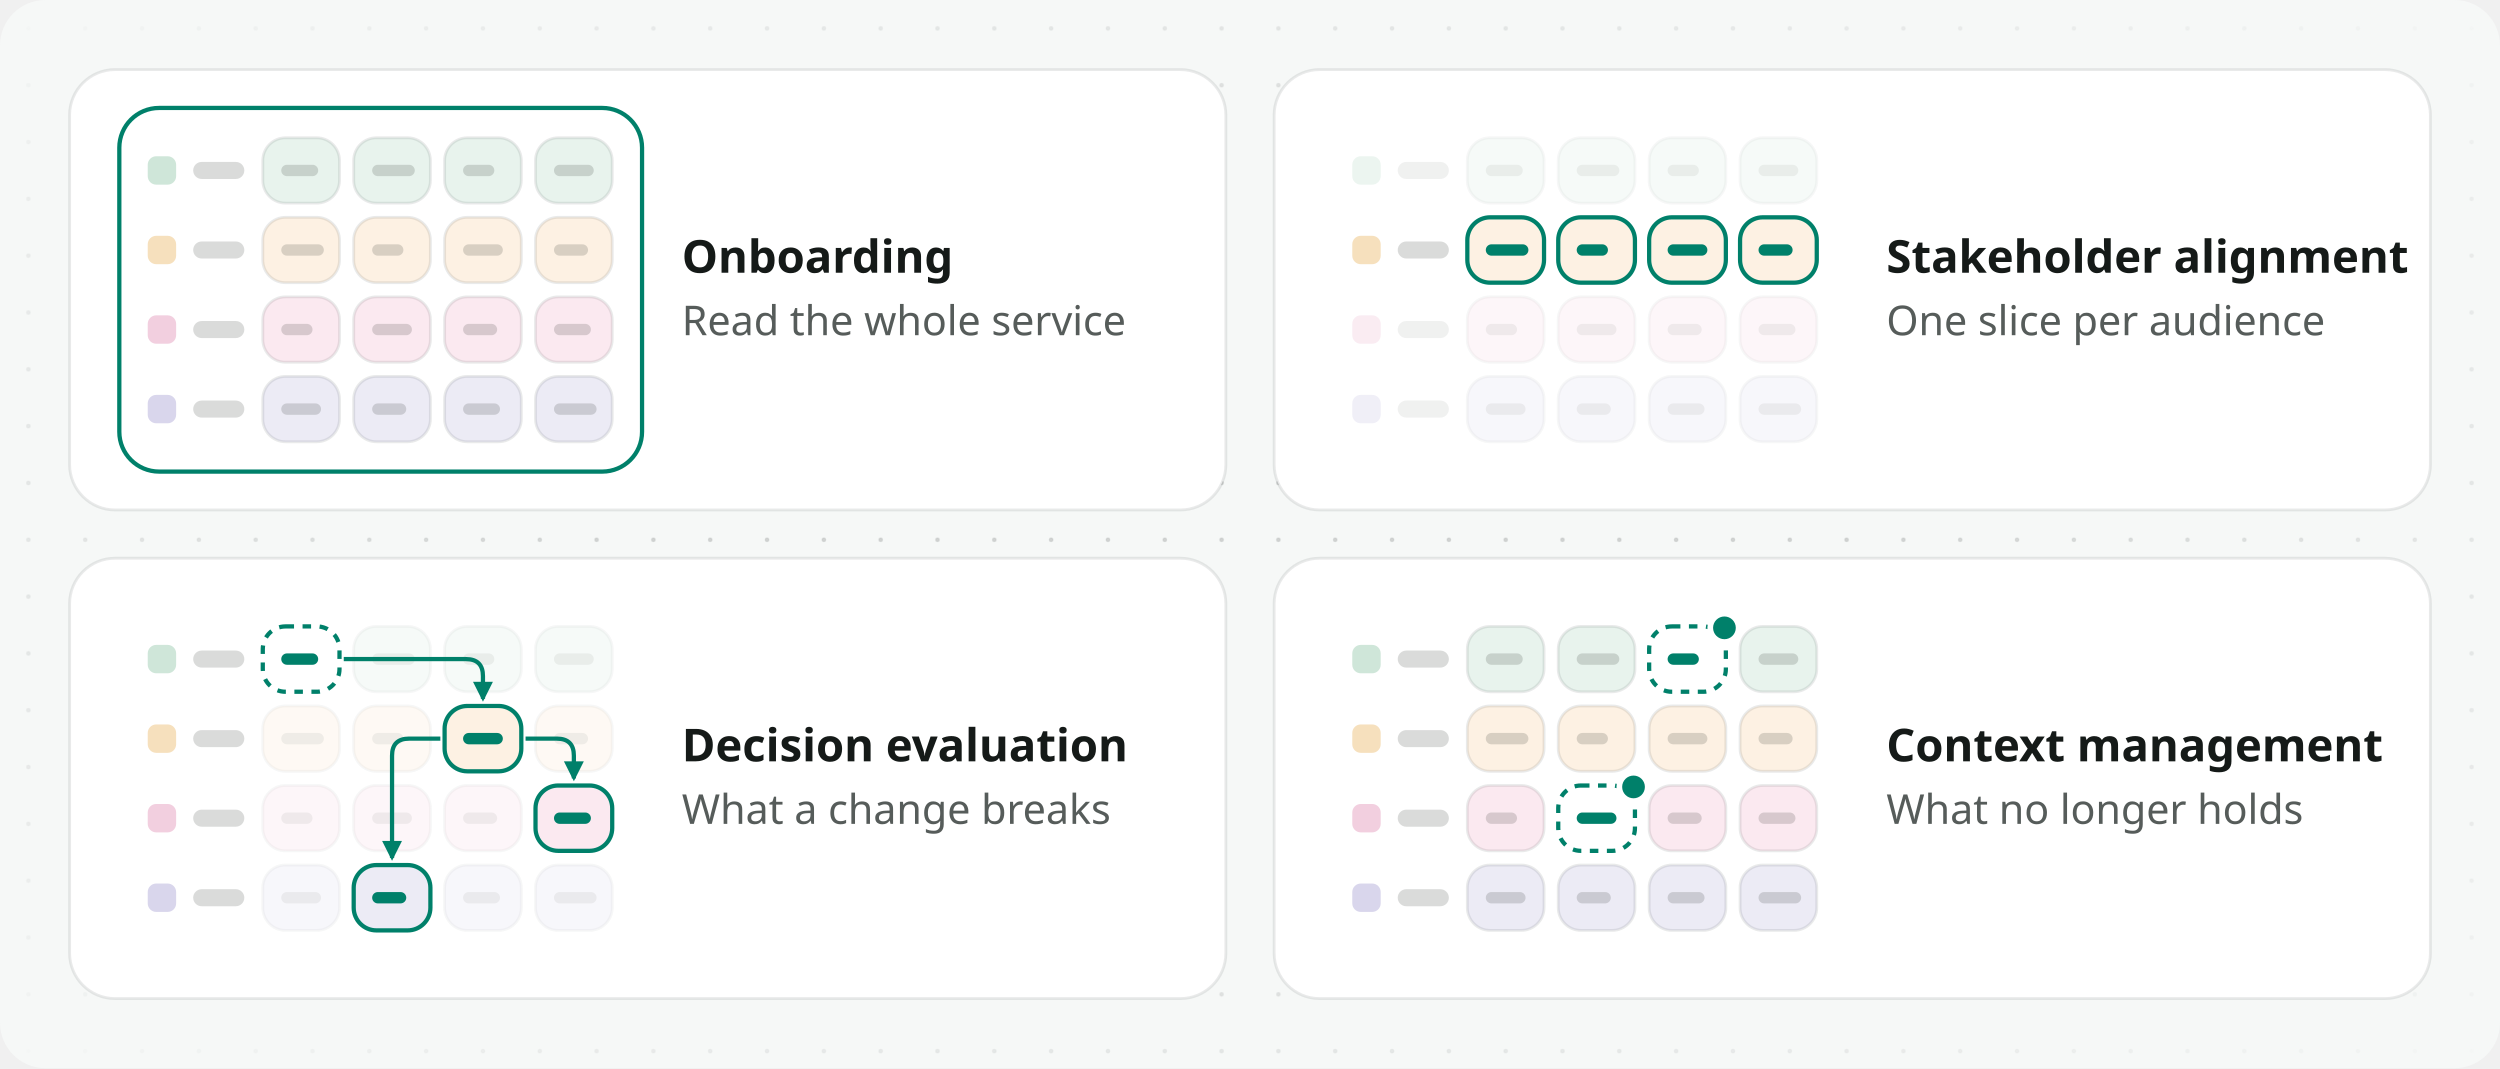
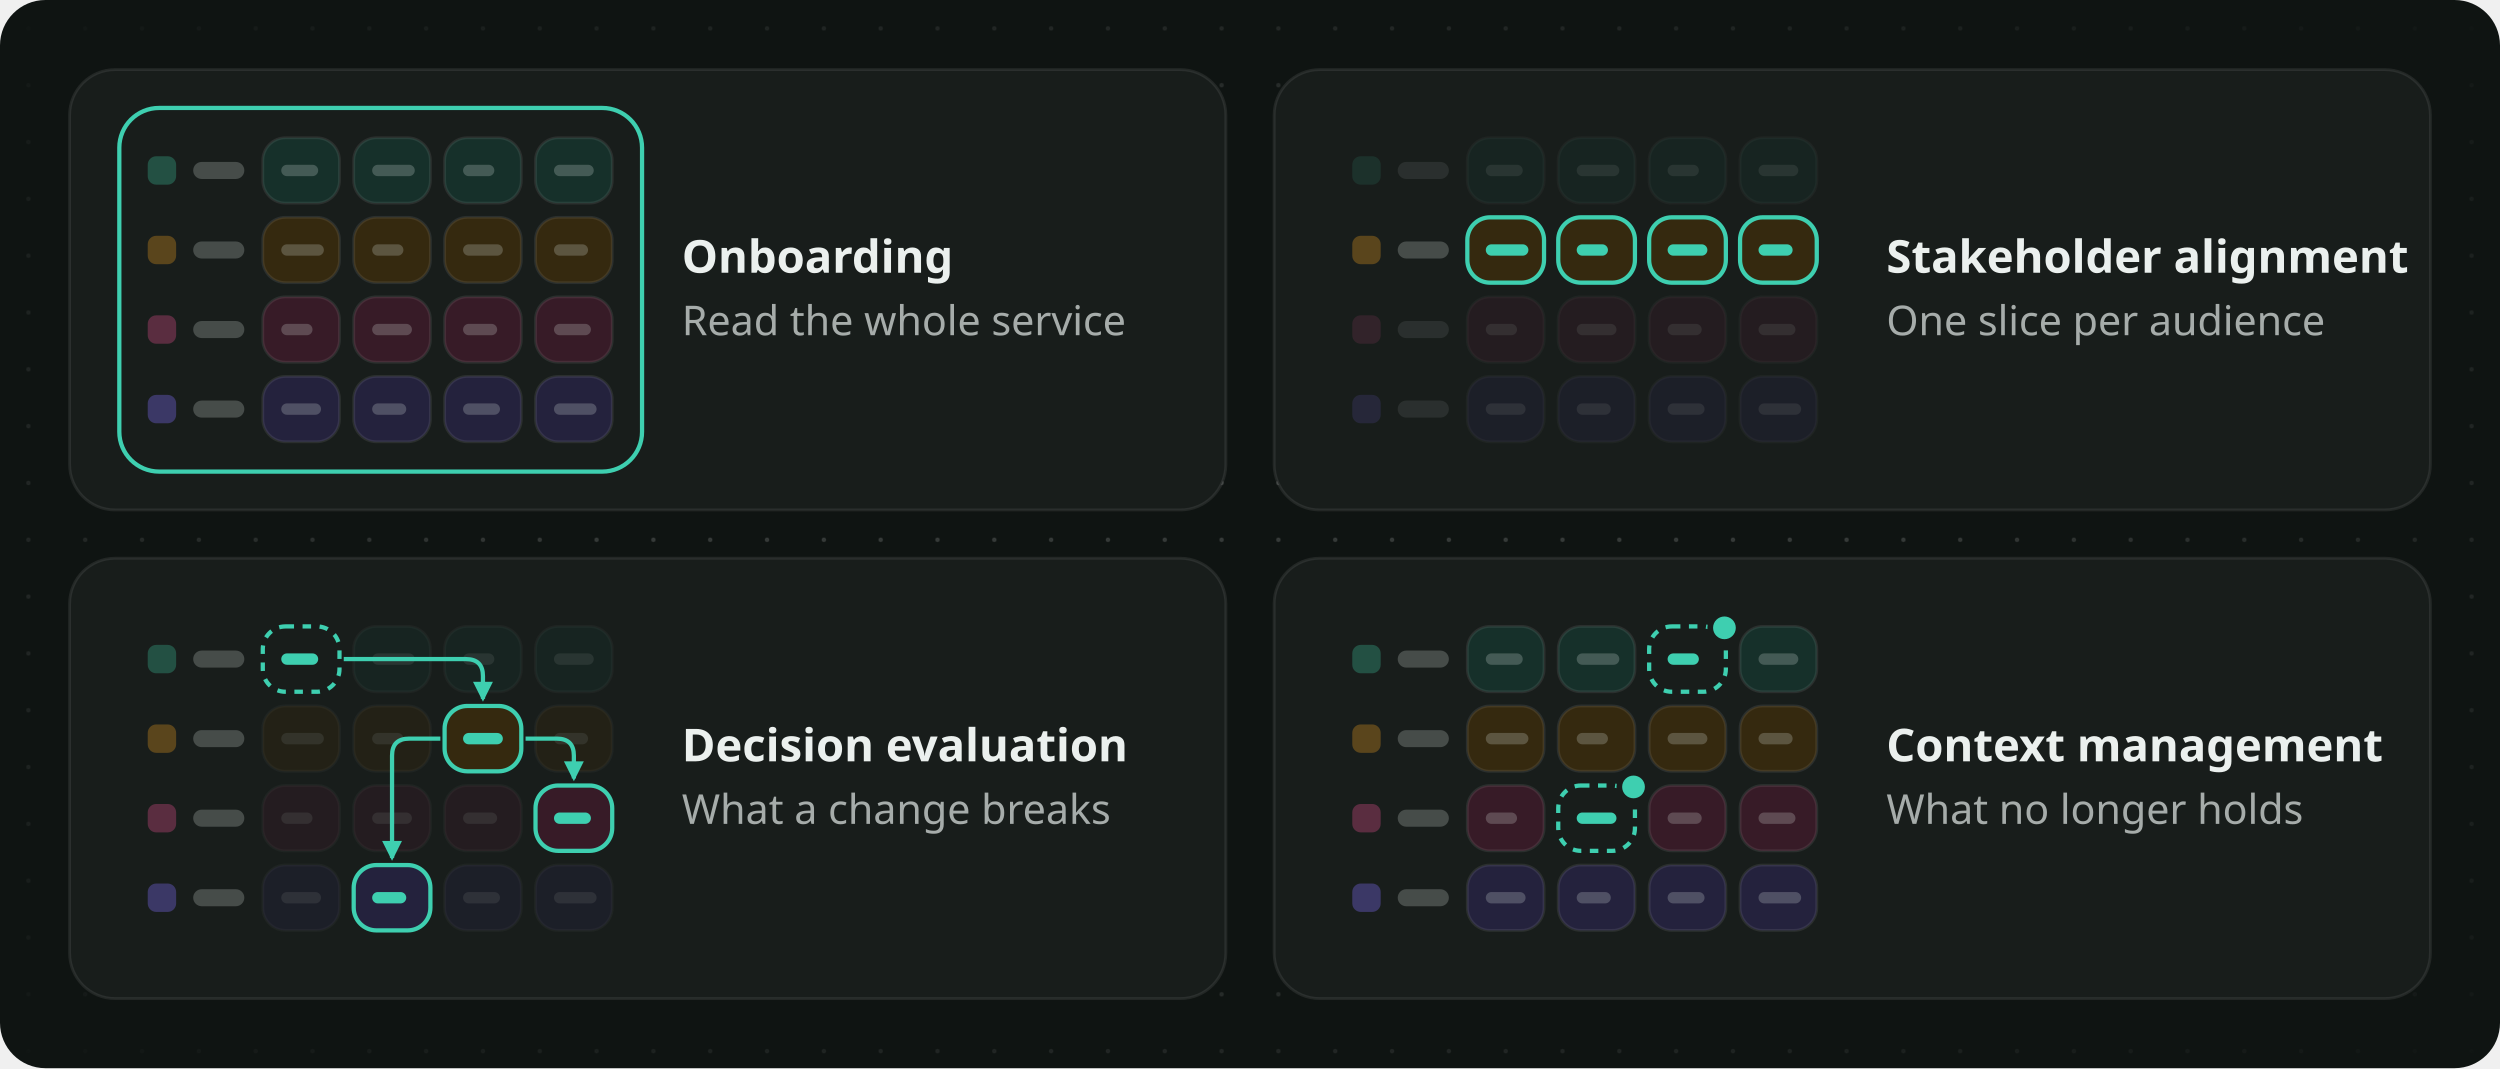
<svg xmlns="http://www.w3.org/2000/svg" viewBox="0 0 880 376" font-family="'Ubuntu Sans', system-ui, sans-serif">
  <style>
-     .plate { fill: #f6f8f7; }
-     .dot { fill: #151a18; fill-opacity: 0.17; }
-     .card { fill: #ffffff; stroke: #151a18; stroke-opacity: 0.09; }
-     .title { font-size: 16px; font-weight: 600; fill: #151a18; }
-     .label { font-size: 14.5px; fill: #565c5a; }
-     .label-teal { font-size: 14.5px; font-weight: 600; fill: #00806a; }
-     .axis { stroke: #151a18; stroke-opacity: 0.17; }
-     .bar { fill: #00806a; }
-     .flow { stroke: #565c5a; stroke-width: 1.5; fill: none; }
-     .flow-head { fill: #565c5a; }
-     .trace { stroke: #00806a; stroke-width: 1.5; fill: none; }
-     .trace-head { fill: #00806a; }
-     .skel { fill: #151a18; fill-opacity: 0.16; }
-     .skel-teal { fill: #00806a; }
-     .cell { stroke: #151a18; stroke-opacity: 0.09; }
-     .cell-dash { fill: none; stroke: #151a18; stroke-opacity: 0.34; stroke-dasharray: 3 3; }
-     .cell-focus { stroke: #00806a; stroke-opacity: 1; stroke-width: 1.5; }
-     .cell-focus-dash { stroke: #00806a; stroke-opacity: 1; stroke-width: 1.5; stroke-dasharray: 3 3; }
-     .strong { font-size: 14.5px; font-weight: 600; fill: #151a18; }
-     .ring { fill: none; stroke: #00806a; stroke-width: 1.5; }
-     .flag { fill: #00806a; stroke: #ffffff; stroke-width: 2; }
+     .plate { fill: #0f1412; }
+     .dot { fill: #ebf0ee; fill-opacity: 0.17; }
+     .card { fill: #181d1b; stroke: #ebf0ee; stroke-opacity: 0.09; }
+     .title { font-size: 16px; font-weight: 600; fill: #ebf0ee; }
+     .label { font-size: 14.5px; fill: #a6acaa; }
+     .label-teal { font-size: 14.5px; font-weight: 600; fill: #3ecfb0; }
+     .axis { stroke: #ebf0ee; stroke-opacity: 0.17; }
+     .bar { fill: #3ecfb0; }
+     .flow { stroke: #a6acaa; stroke-width: 1.5; fill: none; }
+     .flow-head { fill: #a6acaa; }
+     .trace { stroke: #3ecfb0; stroke-width: 1.5; fill: none; }
+     .trace-head { fill: #3ecfb0; }
+     .skel { fill: #ebf0ee; fill-opacity: 0.22; }
+     .skel-teal { fill: #3ecfb0; }
+     .cell { stroke: #ebf0ee; stroke-opacity: 0.09; }
+     .cell-dash { fill: none; stroke: #ebf0ee; stroke-opacity: 0.34; stroke-dasharray: 3 3; }
+     .cell-focus { stroke: #3ecfb0; stroke-opacity: 1; stroke-width: 1.5; }
+     .cell-focus-dash { stroke: #3ecfb0; stroke-opacity: 1; stroke-width: 1.5; stroke-dasharray: 3 3; }
+     .strong { font-size: 14.5px; font-weight: 600; fill: #ebf0ee; }
+     .ring { fill: none; stroke: #3ecfb0; stroke-width: 1.5; }
+     .flag { fill: #3ecfb0; stroke: #181d1b; stroke-width: 2; }
    .faded { opacity: 0.4; }
-     .lane-c { fill: #e8f3ed; } .sq-c { fill: #cfe6d9; }
-     .lane-f { fill: #fdf1e3; } .sq-f { fill: #f6e0bd; }
-     .lane-b { fill: #fbe9f0; } .sq-b { fill: #f2cfdf; }
-     .lane-s { fill: #ecebf5; } .sq-s { fill: #d9d6ec; }
+     .lane-c { fill: #16302a; } .sq-c { fill: #235043; }
+     .lane-f { fill: #35290f; } .sq-f { fill: #5a451c; }
+     .lane-b { fill: #371b27; } .sq-b { fill: #5a2d40; }
+     .lane-s { fill: #24223d; } .sq-s { fill: #3b3866; }
  </style>
  <defs>
    <pattern id="grid" width="20" height="20" patternUnits="userSpaceOnUse">
      <circle class="dot" cx="10" cy="10" r="0.8" />
    </pattern>
    <radialGradient id="fade" cx="50%" cy="50%" r="70%">
      <stop offset="0.35" stop-color="#fff" />
      <stop offset="1" stop-color="#000" />
    </radialGradient>
    <mask id="fadeMask">
      <rect width="880" height="376" fill="url(#fade)" />
    </mask>
    <marker id="headMuted" markerWidth="8" markerHeight="8" refX="6" refY="4" orient="auto" markerUnits="userSpaceOnUse">
      <path class="flow-head" d="M0,0.5 L7,4 L0,7.5 Z" />
    </marker>
    <marker id="headTeal" markerWidth="8" markerHeight="8" refX="6" refY="4" orient="auto" markerUnits="userSpaceOnUse">
      <path class="trace-head" d="M0,0.5 L7,4 L0,7.5 Z" />
    </marker>
  </defs>
  <rect class="plate" width="880" height="376" rx="16" />
  <rect width="880" height="376" rx="16" fill="url(#grid)" mask="url(#fadeMask)" />
  <rect class="card" x="24.5" y="24.5" width="407" height="155" rx="16" />
  <rect class="sq-c" x="52" y="55" width="10" height="10" rx="3" />
  <rect class="skel" x="68" y="57" width="18" height="6" rx="3" />
  <rect class="lane-c cell" x="92.5" y="48.5" width="27" height="23" rx="8" />
  <rect class="skel" x="99" y="58" width="13" height="4" rx="2" />
  <rect class="lane-c cell" x="124.5" y="48.5" width="27" height="23" rx="8" />
  <rect class="skel" x="131" y="58" width="15" height="4" rx="2" />
  <rect class="lane-c cell" x="156.5" y="48.5" width="27" height="23" rx="8" />
  <rect class="skel" x="163" y="58" width="11" height="4" rx="2" />
  <rect class="lane-c cell" x="188.5" y="48.5" width="27" height="23" rx="8" />
  <rect class="skel" x="195" y="58" width="14" height="4" rx="2" />
  <rect class="sq-f" x="52" y="83" width="10" height="10" rx="3" />
  <rect class="skel" x="68" y="85" width="18" height="6" rx="3" />
  <rect class="lane-f cell" x="92.5" y="76.5" width="27" height="23" rx="8" />
  <rect class="skel" x="99" y="86" width="15" height="4" rx="2" />
  <rect class="lane-f cell" x="124.5" y="76.5" width="27" height="23" rx="8" />
  <rect class="skel" x="131" y="86" width="11" height="4" rx="2" />
  <rect class="lane-f cell" x="156.5" y="76.5" width="27" height="23" rx="8" />
  <rect class="skel" x="163" y="86" width="14" height="4" rx="2" />
  <rect class="lane-f cell" x="188.5" y="76.5" width="27" height="23" rx="8" />
  <rect class="skel" x="195" y="86" width="12" height="4" rx="2" />
  <rect class="sq-b" x="52" y="111" width="10" height="10" rx="3" />
  <rect class="skel" x="68" y="113" width="18" height="6" rx="3" />
  <rect class="lane-b cell" x="92.5" y="104.5" width="27" height="23" rx="8" />
  <rect class="skel" x="99" y="114" width="11" height="4" rx="2" />
  <rect class="lane-b cell" x="124.5" y="104.5" width="27" height="23" rx="8" />
  <rect class="skel" x="131" y="114" width="14" height="4" rx="2" />
  <rect class="lane-b cell" x="156.5" y="104.5" width="27" height="23" rx="8" />
  <rect class="skel" x="163" y="114" width="12" height="4" rx="2" />
  <rect class="lane-b cell" x="188.5" y="104.5" width="27" height="23" rx="8" />
  <rect class="skel" x="195" y="114" width="13" height="4" rx="2" />
  <rect class="sq-s" x="52" y="139" width="10" height="10" rx="3" />
  <rect class="skel" x="68" y="141" width="18" height="6" rx="3" />
  <rect class="lane-s cell" x="92.5" y="132.5" width="27" height="23" rx="8" />
  <rect class="skel" x="99" y="142" width="14" height="4" rx="2" />
  <rect class="lane-s cell" x="124.5" y="132.5" width="27" height="23" rx="8" />
  <rect class="skel" x="131" y="142" width="12" height="4" rx="2" />
  <rect class="lane-s cell" x="156.5" y="132.5" width="27" height="23" rx="8" />
  <rect class="skel" x="163" y="142" width="13" height="4" rx="2" />
  <rect class="lane-s cell" x="188.5" y="132.5" width="27" height="23" rx="8" />
  <rect class="skel" x="195" y="142" width="15" height="4" rx="2" />
  <rect class="ring" x="42" y="38" width="184" height="128" rx="14" />
  <text class="title" x="240" y="96">Onboarding</text>
  <text class="label" x="240" y="118">Read the whole service</text>
  <rect class="card" x="448.5" y="24.5" width="407" height="155" rx="16" />
  <g class="faded">
    <rect class="sq-c" x="476" y="55" width="10" height="10" rx="3" />
    <rect class="skel" x="492" y="57" width="18" height="6" rx="3" />
    <rect class="lane-c cell" x="516.5" y="48.5" width="27" height="23" rx="8" />
    <rect class="skel" x="523" y="58" width="13" height="4" rx="2" />
    <rect class="lane-c cell" x="548.5" y="48.5" width="27" height="23" rx="8" />
    <rect class="skel" x="555" y="58" width="15" height="4" rx="2" />
    <rect class="lane-c cell" x="580.5" y="48.5" width="27" height="23" rx="8" />
    <rect class="skel" x="587" y="58" width="11" height="4" rx="2" />
    <rect class="lane-c cell" x="612.5" y="48.5" width="27" height="23" rx="8" />
    <rect class="skel" x="619" y="58" width="14" height="4" rx="2" />
  </g>
  <rect class="sq-f" x="476" y="83" width="10" height="10" rx="3" />
  <rect class="skel" x="492" y="85" width="18" height="6" rx="3" />
  <rect class="lane-f cell-focus" x="516.5" y="76.5" width="27" height="23" rx="8" />
  <rect class="skel-teal" x="523" y="86" width="15" height="4" rx="2" />
  <rect class="lane-f cell-focus" x="548.5" y="76.5" width="27" height="23" rx="8" />
  <rect class="skel-teal" x="555" y="86" width="11" height="4" rx="2" />
  <rect class="lane-f cell-focus" x="580.5" y="76.5" width="27" height="23" rx="8" />
  <rect class="skel-teal" x="587" y="86" width="14" height="4" rx="2" />
  <rect class="lane-f cell-focus" x="612.5" y="76.5" width="27" height="23" rx="8" />
  <rect class="skel-teal" x="619" y="86" width="12" height="4" rx="2" />
  <g class="faded">
    <rect class="sq-b" x="476" y="111" width="10" height="10" rx="3" />
    <rect class="skel" x="492" y="113" width="18" height="6" rx="3" />
    <rect class="lane-b cell" x="516.5" y="104.5" width="27" height="23" rx="8" />
    <rect class="skel" x="523" y="114" width="11" height="4" rx="2" />
    <rect class="lane-b cell" x="548.5" y="104.5" width="27" height="23" rx="8" />
    <rect class="skel" x="555" y="114" width="14" height="4" rx="2" />
    <rect class="lane-b cell" x="580.5" y="104.5" width="27" height="23" rx="8" />
    <rect class="skel" x="587" y="114" width="12" height="4" rx="2" />
    <rect class="lane-b cell" x="612.5" y="104.5" width="27" height="23" rx="8" />
    <rect class="skel" x="619" y="114" width="13" height="4" rx="2" />
  </g>
  <g class="faded">
    <rect class="sq-s" x="476" y="139" width="10" height="10" rx="3" />
    <rect class="skel" x="492" y="141" width="18" height="6" rx="3" />
    <rect class="lane-s cell" x="516.5" y="132.5" width="27" height="23" rx="8" />
    <rect class="skel" x="523" y="142" width="14" height="4" rx="2" />
    <rect class="lane-s cell" x="548.5" y="132.5" width="27" height="23" rx="8" />
    <rect class="skel" x="555" y="142" width="12" height="4" rx="2" />
    <rect class="lane-s cell" x="580.5" y="132.5" width="27" height="23" rx="8" />
    <rect class="skel" x="587" y="142" width="13" height="4" rx="2" />
    <rect class="lane-s cell" x="612.5" y="132.5" width="27" height="23" rx="8" />
    <rect class="skel" x="619" y="142" width="15" height="4" rx="2" />
  </g>
  <text class="title" x="664" y="96">Stakeholder alignment</text>
  <text class="label" x="664" y="118">One slice per audience</text>
  <rect class="card" x="24.5" y="196.5" width="407" height="155" rx="16" />
  <rect class="sq-c" x="52" y="227" width="10" height="10" rx="3" />
  <rect class="skel" x="68" y="229" width="18" height="6" rx="3" />
  <rect class="card cell-focus-dash" x="92.5" y="220.5" width="27" height="23" rx="8" />
  <rect class="skel-teal" x="99" y="230" width="13" height="4" rx="2" />
  <g class="faded">
    <rect class="lane-c cell" x="124.5" y="220.5" width="27" height="23" rx="8" />
    <rect class="skel" x="131" y="230" width="15" height="4" rx="2" />
  </g>
  <g class="faded">
    <rect class="lane-c cell" x="156.5" y="220.5" width="27" height="23" rx="8" />
    <rect class="skel" x="163" y="230" width="11" height="4" rx="2" />
  </g>
  <g class="faded">
    <rect class="lane-c cell" x="188.5" y="220.5" width="27" height="23" rx="8" />
    <rect class="skel" x="195" y="230" width="14" height="4" rx="2" />
  </g>
  <rect class="sq-f" x="52" y="255" width="10" height="10" rx="3" />
  <rect class="skel" x="68" y="257" width="18" height="6" rx="3" />
  <g class="faded">
    <rect class="lane-f cell" x="92.5" y="248.5" width="27" height="23" rx="8" />
    <rect class="skel" x="99" y="258" width="15" height="4" rx="2" />
  </g>
  <g class="faded">
    <rect class="lane-f cell" x="124.5" y="248.5" width="27" height="23" rx="8" />
    <rect class="skel" x="131" y="258" width="11" height="4" rx="2" />
  </g>
  <rect class="lane-f cell-focus" x="156.5" y="248.5" width="27" height="23" rx="8" />
  <rect class="skel-teal" x="163" y="258" width="14" height="4" rx="2" />
  <g class="faded">
    <rect class="lane-f cell" x="188.5" y="248.5" width="27" height="23" rx="8" />
    <rect class="skel" x="195" y="258" width="12" height="4" rx="2" />
  </g>
  <rect class="sq-b" x="52" y="283" width="10" height="10" rx="3" />
  <rect class="skel" x="68" y="285" width="18" height="6" rx="3" />
  <g class="faded">
    <rect class="lane-b cell" x="92.5" y="276.5" width="27" height="23" rx="8" />
    <rect class="skel" x="99" y="286" width="11" height="4" rx="2" />
  </g>
  <g class="faded">
    <rect class="lane-b cell" x="124.5" y="276.5" width="27" height="23" rx="8" />
    <rect class="skel" x="131" y="286" width="14" height="4" rx="2" />
  </g>
  <g class="faded">
    <rect class="lane-b cell" x="156.5" y="276.5" width="27" height="23" rx="8" />
    <rect class="skel" x="163" y="286" width="12" height="4" rx="2" />
  </g>
  <rect class="lane-b cell-focus" x="188.5" y="276.5" width="27" height="23" rx="8" />
  <rect class="skel-teal" x="195" y="286" width="13" height="4" rx="2" />
  <rect class="sq-s" x="52" y="311" width="10" height="10" rx="3" />
  <rect class="skel" x="68" y="313" width="18" height="6" rx="3" />
  <g class="faded">
    <rect class="lane-s cell" x="92.5" y="304.5" width="27" height="23" rx="8" />
    <rect class="skel" x="99" y="314" width="14" height="4" rx="2" />
  </g>
  <rect class="lane-s cell-focus" x="124.5" y="304.5" width="27" height="23" rx="8" />
  <rect class="skel-teal" x="131" y="314" width="12" height="4" rx="2" />
  <g class="faded">
    <rect class="lane-s cell" x="156.5" y="304.5" width="27" height="23" rx="8" />
    <rect class="skel" x="163" y="314" width="13" height="4" rx="2" />
  </g>
  <g class="faded">
    <rect class="lane-s cell" x="188.5" y="304.5" width="27" height="23" rx="8" />
    <rect class="skel" x="195" y="314" width="15" height="4" rx="2" />
  </g>
  <path class="trace" d="M121,232 H164 Q170,232 170,238 V246" marker-end="url(#headTeal)" />
  <path class="trace" d="M185,260 H196 Q202,260 202,266 V274" marker-end="url(#headTeal)" />
  <path class="trace" d="M155,260 H144 Q138,260 138,266 V302" marker-end="url(#headTeal)" />
  <text class="title" x="240" y="268">Decision evaluation</text>
  <text class="label" x="240" y="290">What a change breaks</text>
  <rect class="card" x="448.5" y="196.5" width="407" height="155" rx="16" />
  <rect class="sq-c" x="476" y="227" width="10" height="10" rx="3" />
  <rect class="skel" x="492" y="229" width="18" height="6" rx="3" />
  <rect class="lane-c cell" x="516.5" y="220.5" width="27" height="23" rx="8" />
  <rect class="skel" x="523" y="230" width="13" height="4" rx="2" />
  <rect class="lane-c cell" x="548.5" y="220.5" width="27" height="23" rx="8" />
  <rect class="skel" x="555" y="230" width="15" height="4" rx="2" />
  <rect class="card cell-focus-dash" x="580.5" y="220.5" width="27" height="23" rx="8" />
  <rect class="skel-teal" x="587" y="230" width="11" height="4" rx="2" />
  <rect class="lane-c cell" x="612.5" y="220.5" width="27" height="23" rx="8" />
  <rect class="skel" x="619" y="230" width="14" height="4" rx="2" />
  <rect class="sq-f" x="476" y="255" width="10" height="10" rx="3" />
  <rect class="skel" x="492" y="257" width="18" height="6" rx="3" />
  <rect class="lane-f cell" x="516.5" y="248.5" width="27" height="23" rx="8" />
  <rect class="skel" x="523" y="258" width="15" height="4" rx="2" />
  <rect class="lane-f cell" x="548.5" y="248.5" width="27" height="23" rx="8" />
  <rect class="skel" x="555" y="258" width="11" height="4" rx="2" />
  <rect class="lane-f cell" x="580.5" y="248.5" width="27" height="23" rx="8" />
  <rect class="skel" x="587" y="258" width="14" height="4" rx="2" />
  <rect class="lane-f cell" x="612.5" y="248.5" width="27" height="23" rx="8" />
  <rect class="skel" x="619" y="258" width="12" height="4" rx="2" />
  <rect class="sq-b" x="476" y="283" width="10" height="10" rx="3" />
  <rect class="skel" x="492" y="285" width="18" height="6" rx="3" />
  <rect class="lane-b cell" x="516.5" y="276.5" width="27" height="23" rx="8" />
  <rect class="skel" x="523" y="286" width="11" height="4" rx="2" />
  <rect class="card cell-focus-dash" x="548.5" y="276.5" width="27" height="23" rx="8" />
  <rect class="skel-teal" x="555" y="286" width="14" height="4" rx="2" />
  <rect class="lane-b cell" x="580.5" y="276.5" width="27" height="23" rx="8" />
  <rect class="skel" x="587" y="286" width="12" height="4" rx="2" />
  <rect class="lane-b cell" x="612.5" y="276.5" width="27" height="23" rx="8" />
  <rect class="skel" x="619" y="286" width="13" height="4" rx="2" />
  <rect class="sq-s" x="476" y="311" width="10" height="10" rx="3" />
  <rect class="skel" x="492" y="313" width="18" height="6" rx="3" />
  <rect class="lane-s cell" x="516.5" y="304.5" width="27" height="23" rx="8" />
  <rect class="skel" x="523" y="314" width="14" height="4" rx="2" />
  <rect class="lane-s cell" x="548.5" y="304.5" width="27" height="23" rx="8" />
  <rect class="skel" x="555" y="314" width="12" height="4" rx="2" />
  <rect class="lane-s cell" x="580.5" y="304.5" width="27" height="23" rx="8" />
  <rect class="skel" x="587" y="314" width="13" height="4" rx="2" />
  <rect class="lane-s cell" x="612.5" y="304.5" width="27" height="23" rx="8" />
  <rect class="skel" x="619" y="314" width="15" height="4" rx="2" />
  <circle class="flag" cx="607" cy="221" r="5" />
  <circle class="flag" cx="575" cy="277" r="5" />
  <text class="title" x="664" y="268">Context management</text>
  <text class="label" x="664" y="290">What no longer holds</text>
</svg>
